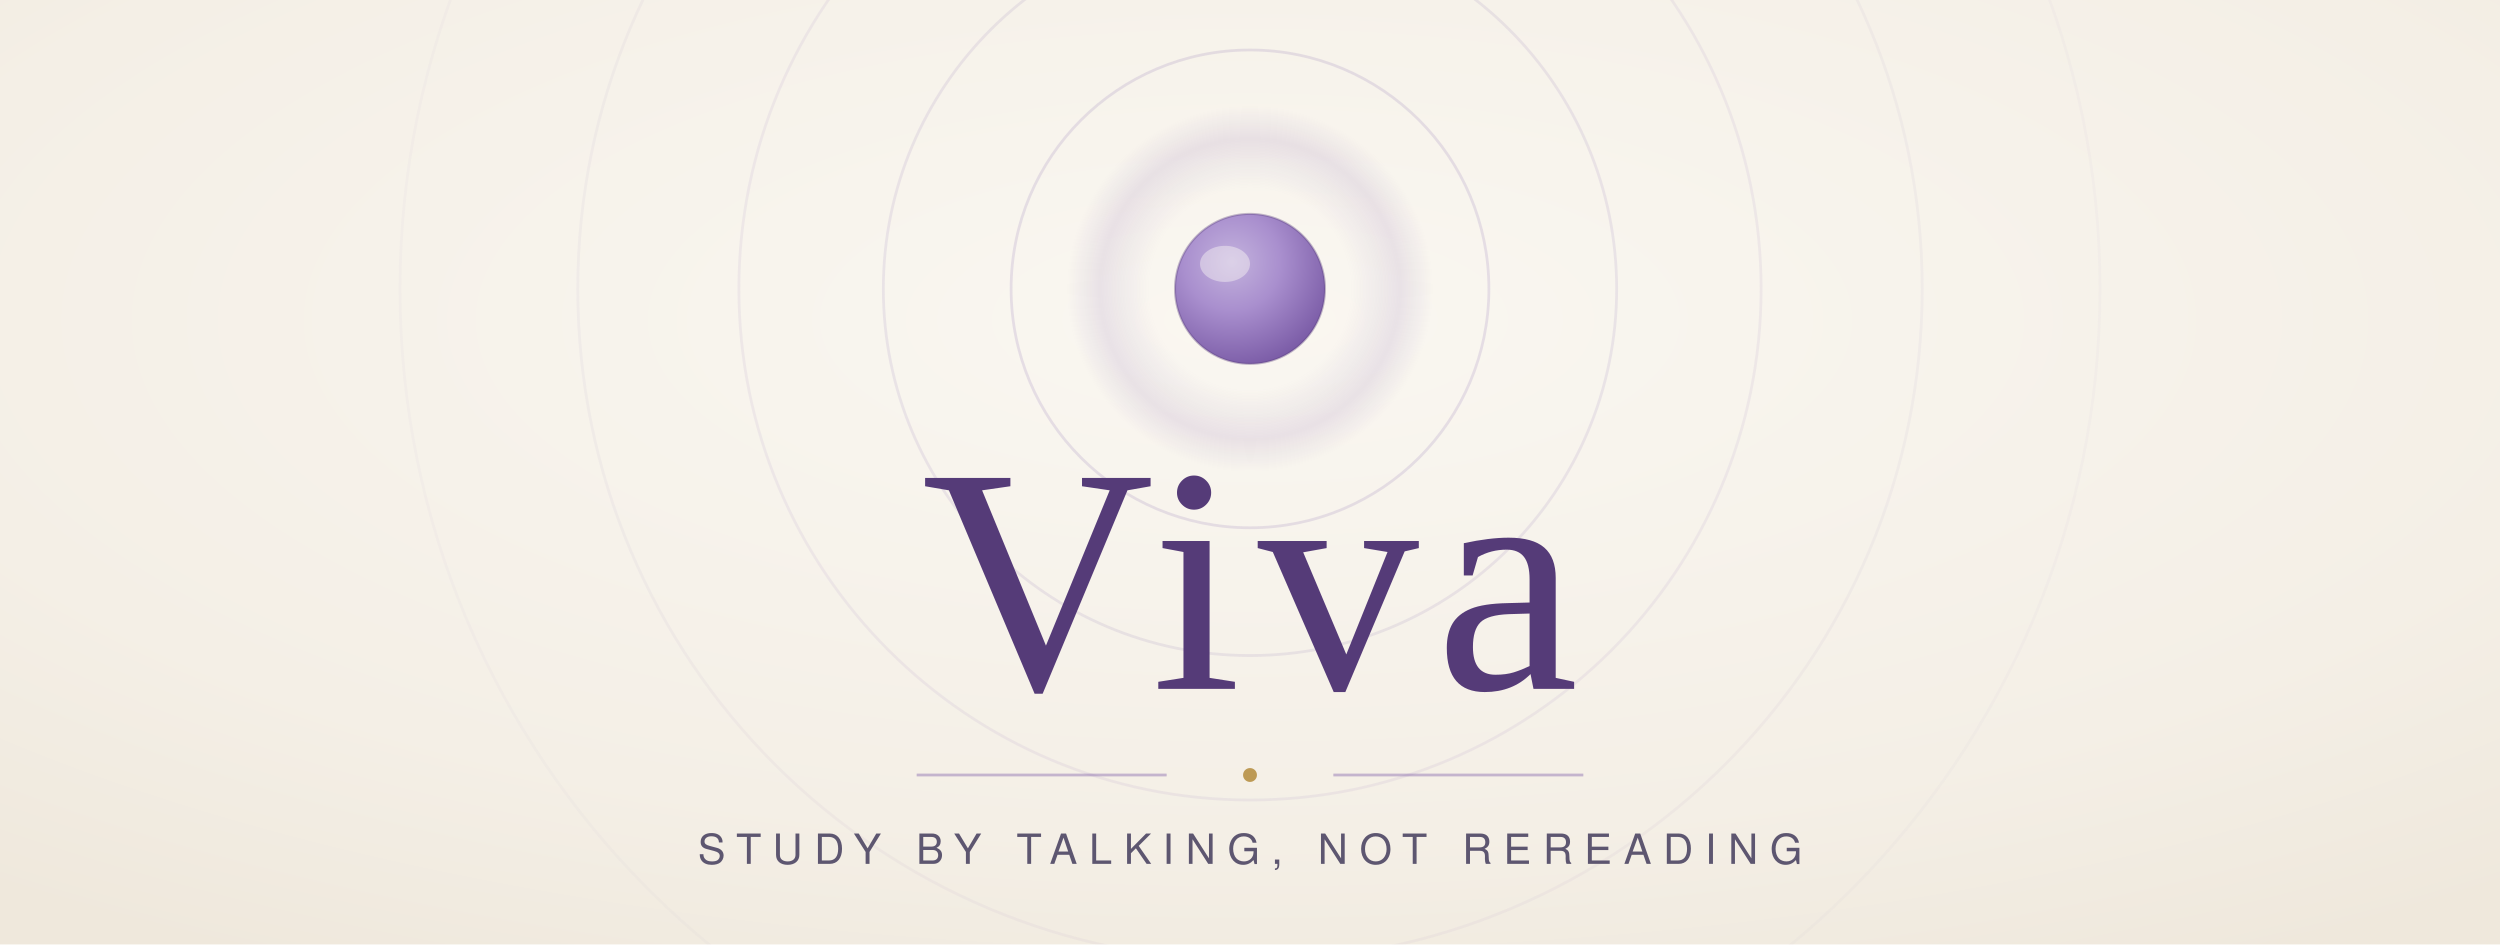
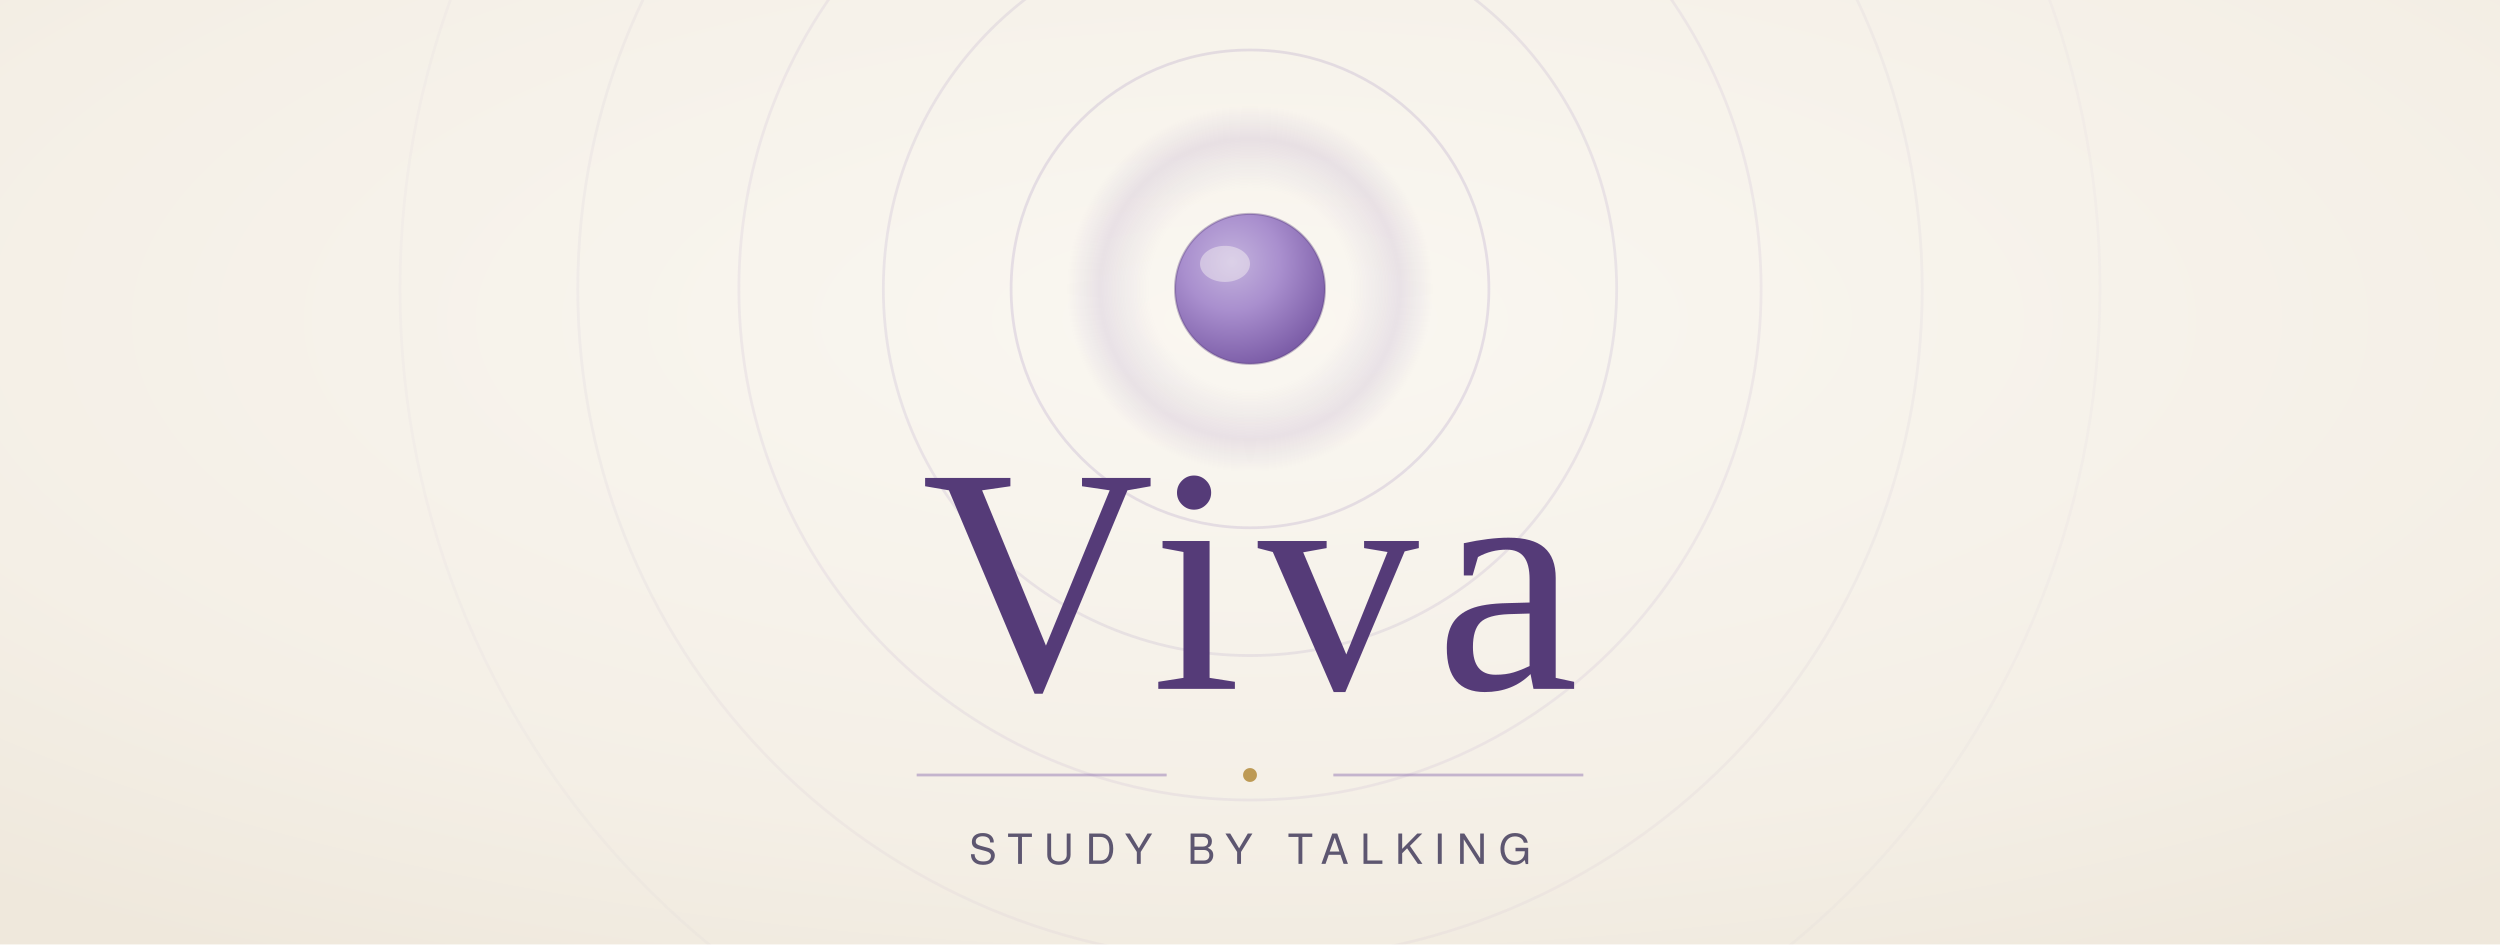
- <svg xmlns="http://www.w3.org/2000/svg" viewBox="0 0 900 340" width="900" height="340" role="img" aria-label="Viva: study by talking, not rereading">
+ <svg xmlns="http://www.w3.org/2000/svg" viewBox="0 0 900 340" width="900" height="340" role="img" aria-label="Viva: study by talking">
  <defs>
    <radialGradient id="orb" cx="38%" cy="32%" r="72%">
      <stop offset="0%" stop-color="#c3b2dd" />
      <stop offset="45%" stop-color="#a98fce" />
      <stop offset="100%" stop-color="#7a5ba6" />
    </radialGradient>
    <radialGradient id="halo" cx="50%" cy="50%" r="50%">
      <stop offset="55%" stop-color="#7a5ba6" stop-opacity="0" />
      <stop offset="82%" stop-color="#7a5ba6" stop-opacity="0.13" />
      <stop offset="100%" stop-color="#7a5ba6" stop-opacity="0" />
    </radialGradient>
    <radialGradient id="vignette" cx="50%" cy="34%" r="78%">
      <stop offset="0%" stop-color="#faf7f1" />
      <stop offset="70%" stop-color="#f4efe6" />
      <stop offset="100%" stop-color="#efe8dc" />
    </radialGradient>
    <clipPath id="frame">
      <rect width="900" height="340" />
    </clipPath>
  </defs>
  <rect width="900" height="340" fill="url(#vignette)" />
  <g clip-path="url(#frame)" fill="none" stroke="#7a5ba6" stroke-width="1">
    <circle cx="450" cy="104" r="86" opacity="0.16" />
    <circle cx="450" cy="104" r="132" opacity="0.12" />
    <circle cx="450" cy="104" r="184" opacity="0.085" />
    <circle cx="450" cy="104" r="242" opacity="0.055" />
    <circle cx="450" cy="104" r="306" opacity="0.035" />
  </g>
  <circle cx="450" cy="104" r="66" fill="url(#halo)" />
  <circle cx="450" cy="104" r="27" fill="url(#orb)" />
  <circle cx="450" cy="104" r="27" fill="none" stroke="#553b78" stroke-width="0.75" opacity="0.35" />
  <ellipse cx="441" cy="95" rx="9" ry="6.5" fill="#fdfbf6" opacity="0.42" />
  <text x="450" y="248" text-anchor="middle" font-family="Cormorant, Cormorant Garamond, Georgia, 'Times New Roman', serif" font-size="116" font-weight="500" letter-spacing="6" fill="#553b78">Viva</text>
  <g stroke="#7a5ba6" stroke-width="1" opacity="0.4">
    <line x1="330" y1="279" x2="420" y2="279" />
    <line x1="480" y1="279" x2="570" y2="279" />
  </g>
  <circle cx="450" cy="279" r="2.5" fill="#bd9a55" />
-   <text x="450" y="311" text-anchor="middle" font-family="'Hanken Grotesk', 'Avenir Next', Helvetica, Arial, sans-serif" font-size="15" letter-spacing="4.2" fill="#5d5670">STUDY BY TALKING, NOT REREADING</text>
+   <text x="450" y="311" text-anchor="middle" font-family="'Hanken Grotesk', 'Avenir Next', Helvetica, Arial, sans-serif" font-size="15" letter-spacing="4.2" fill="#5d5670">STUDY BY TALKING</text>
</svg>
